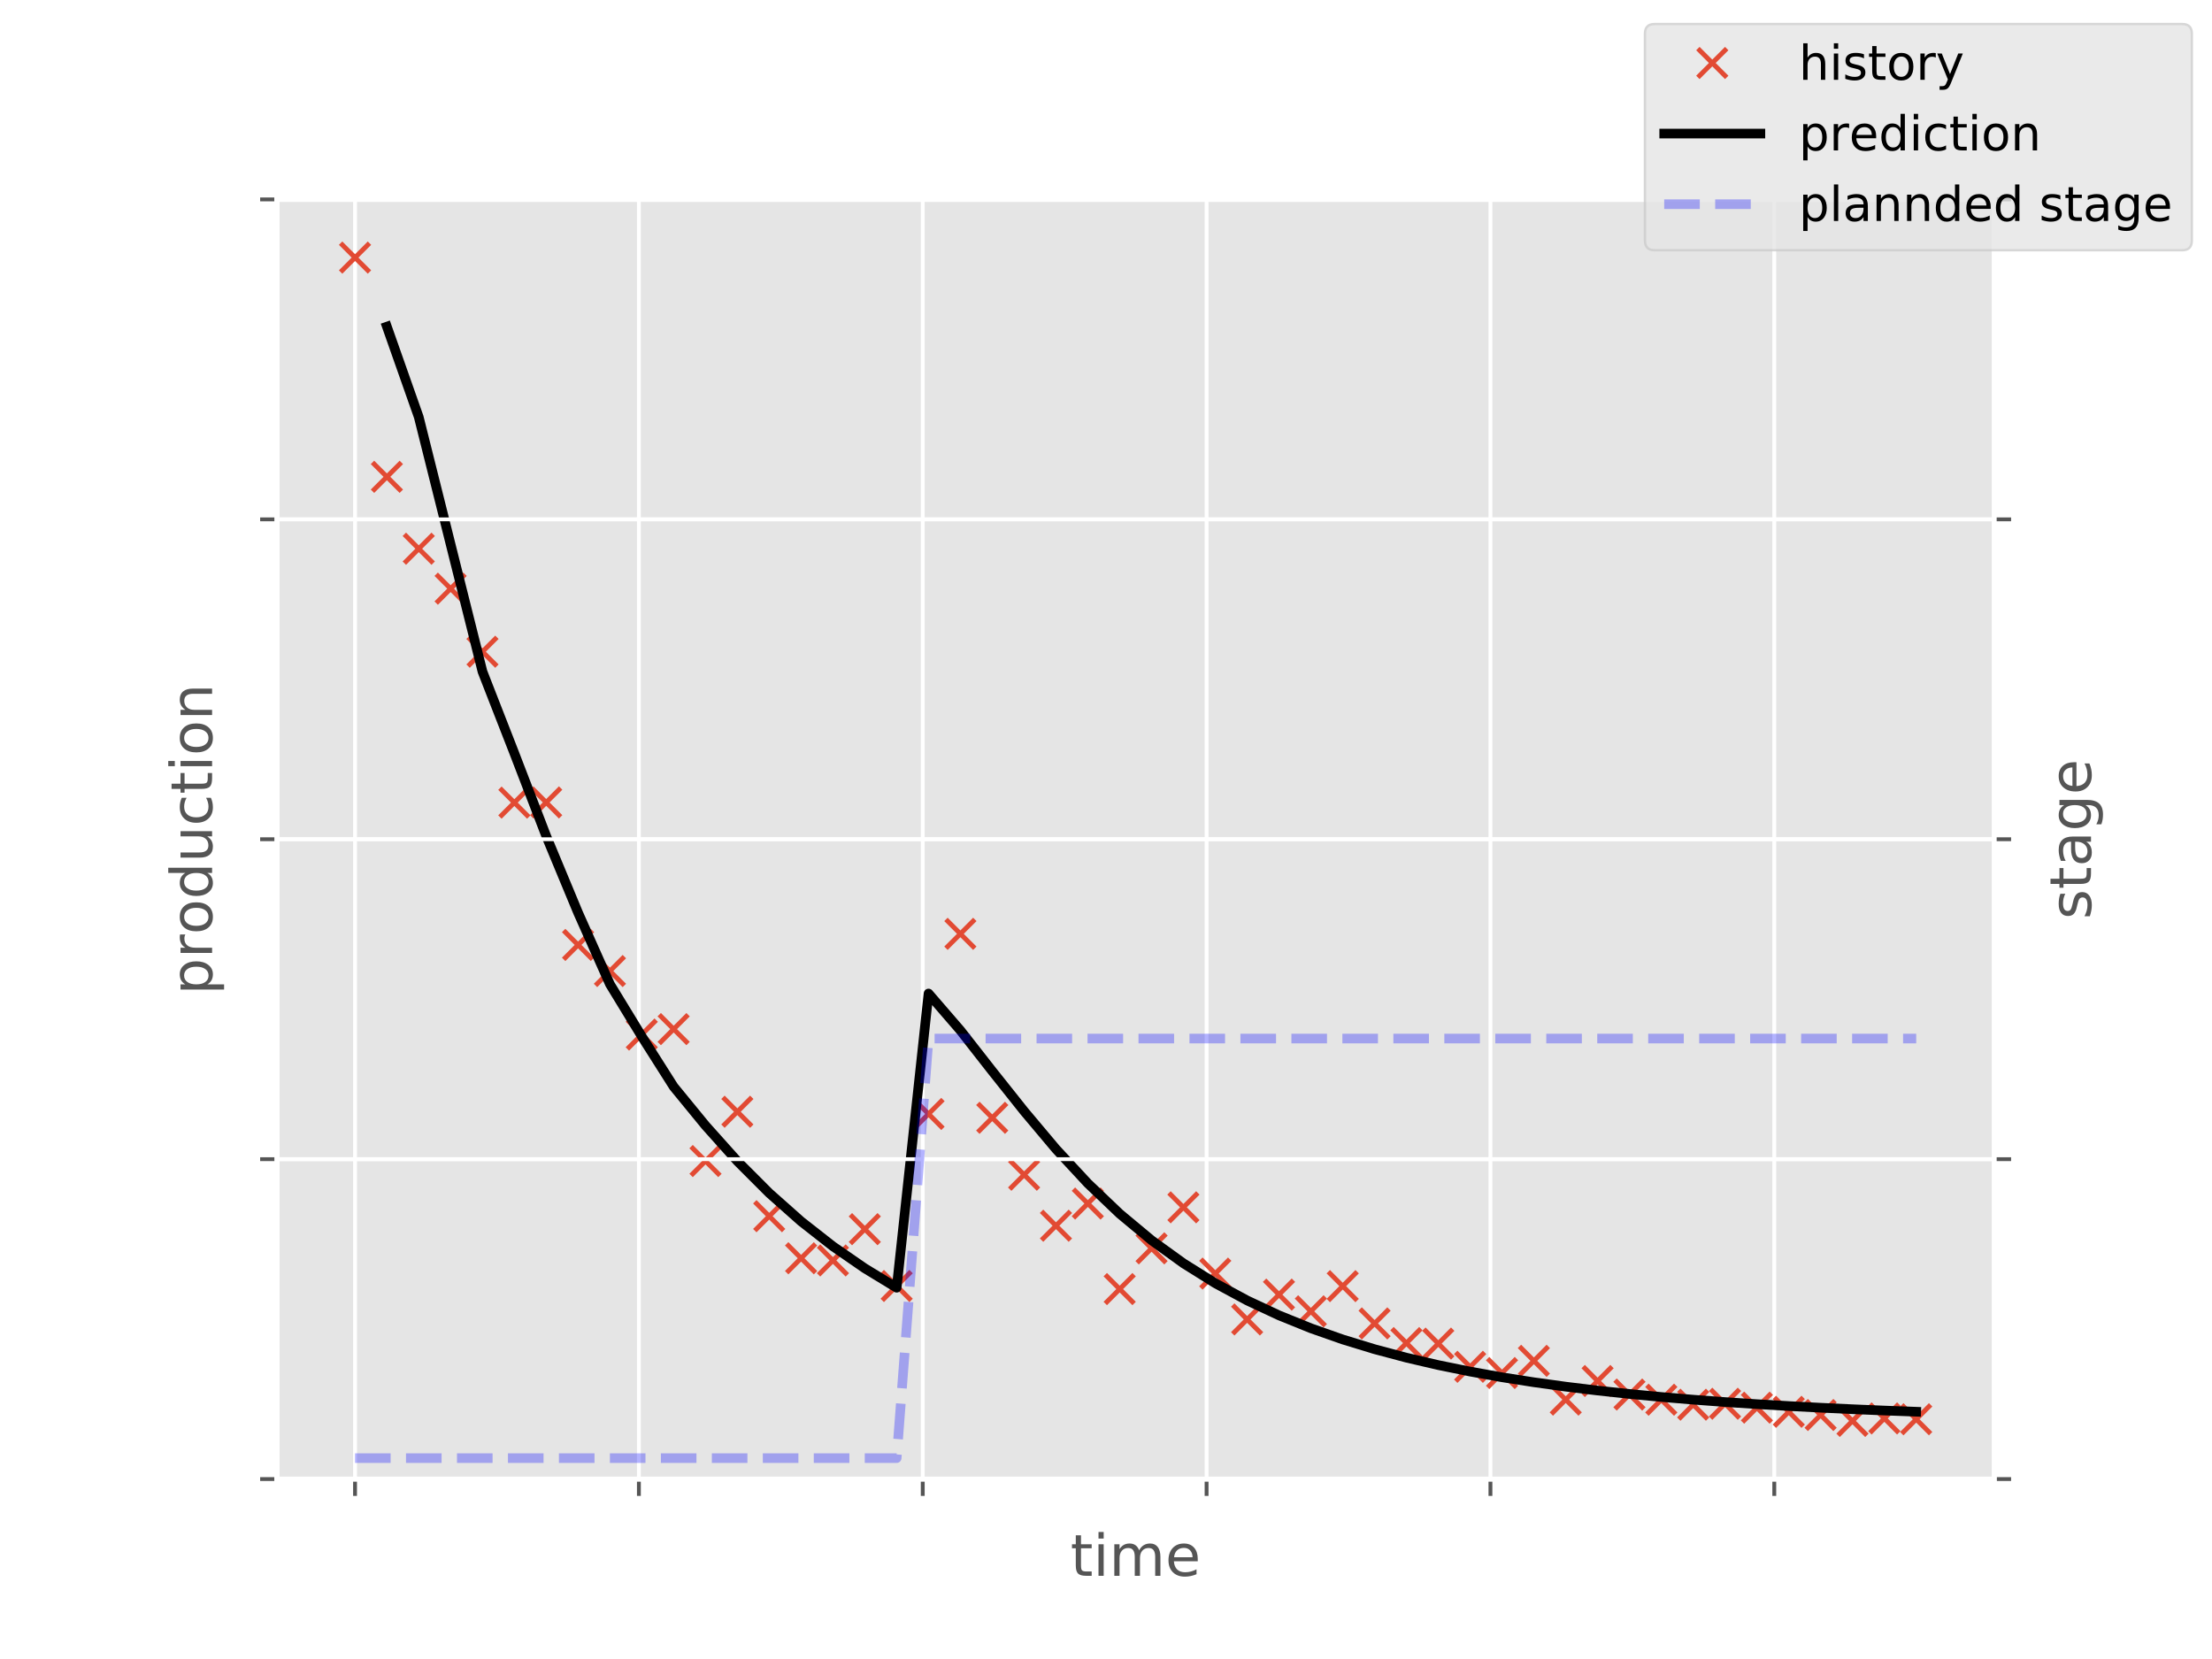
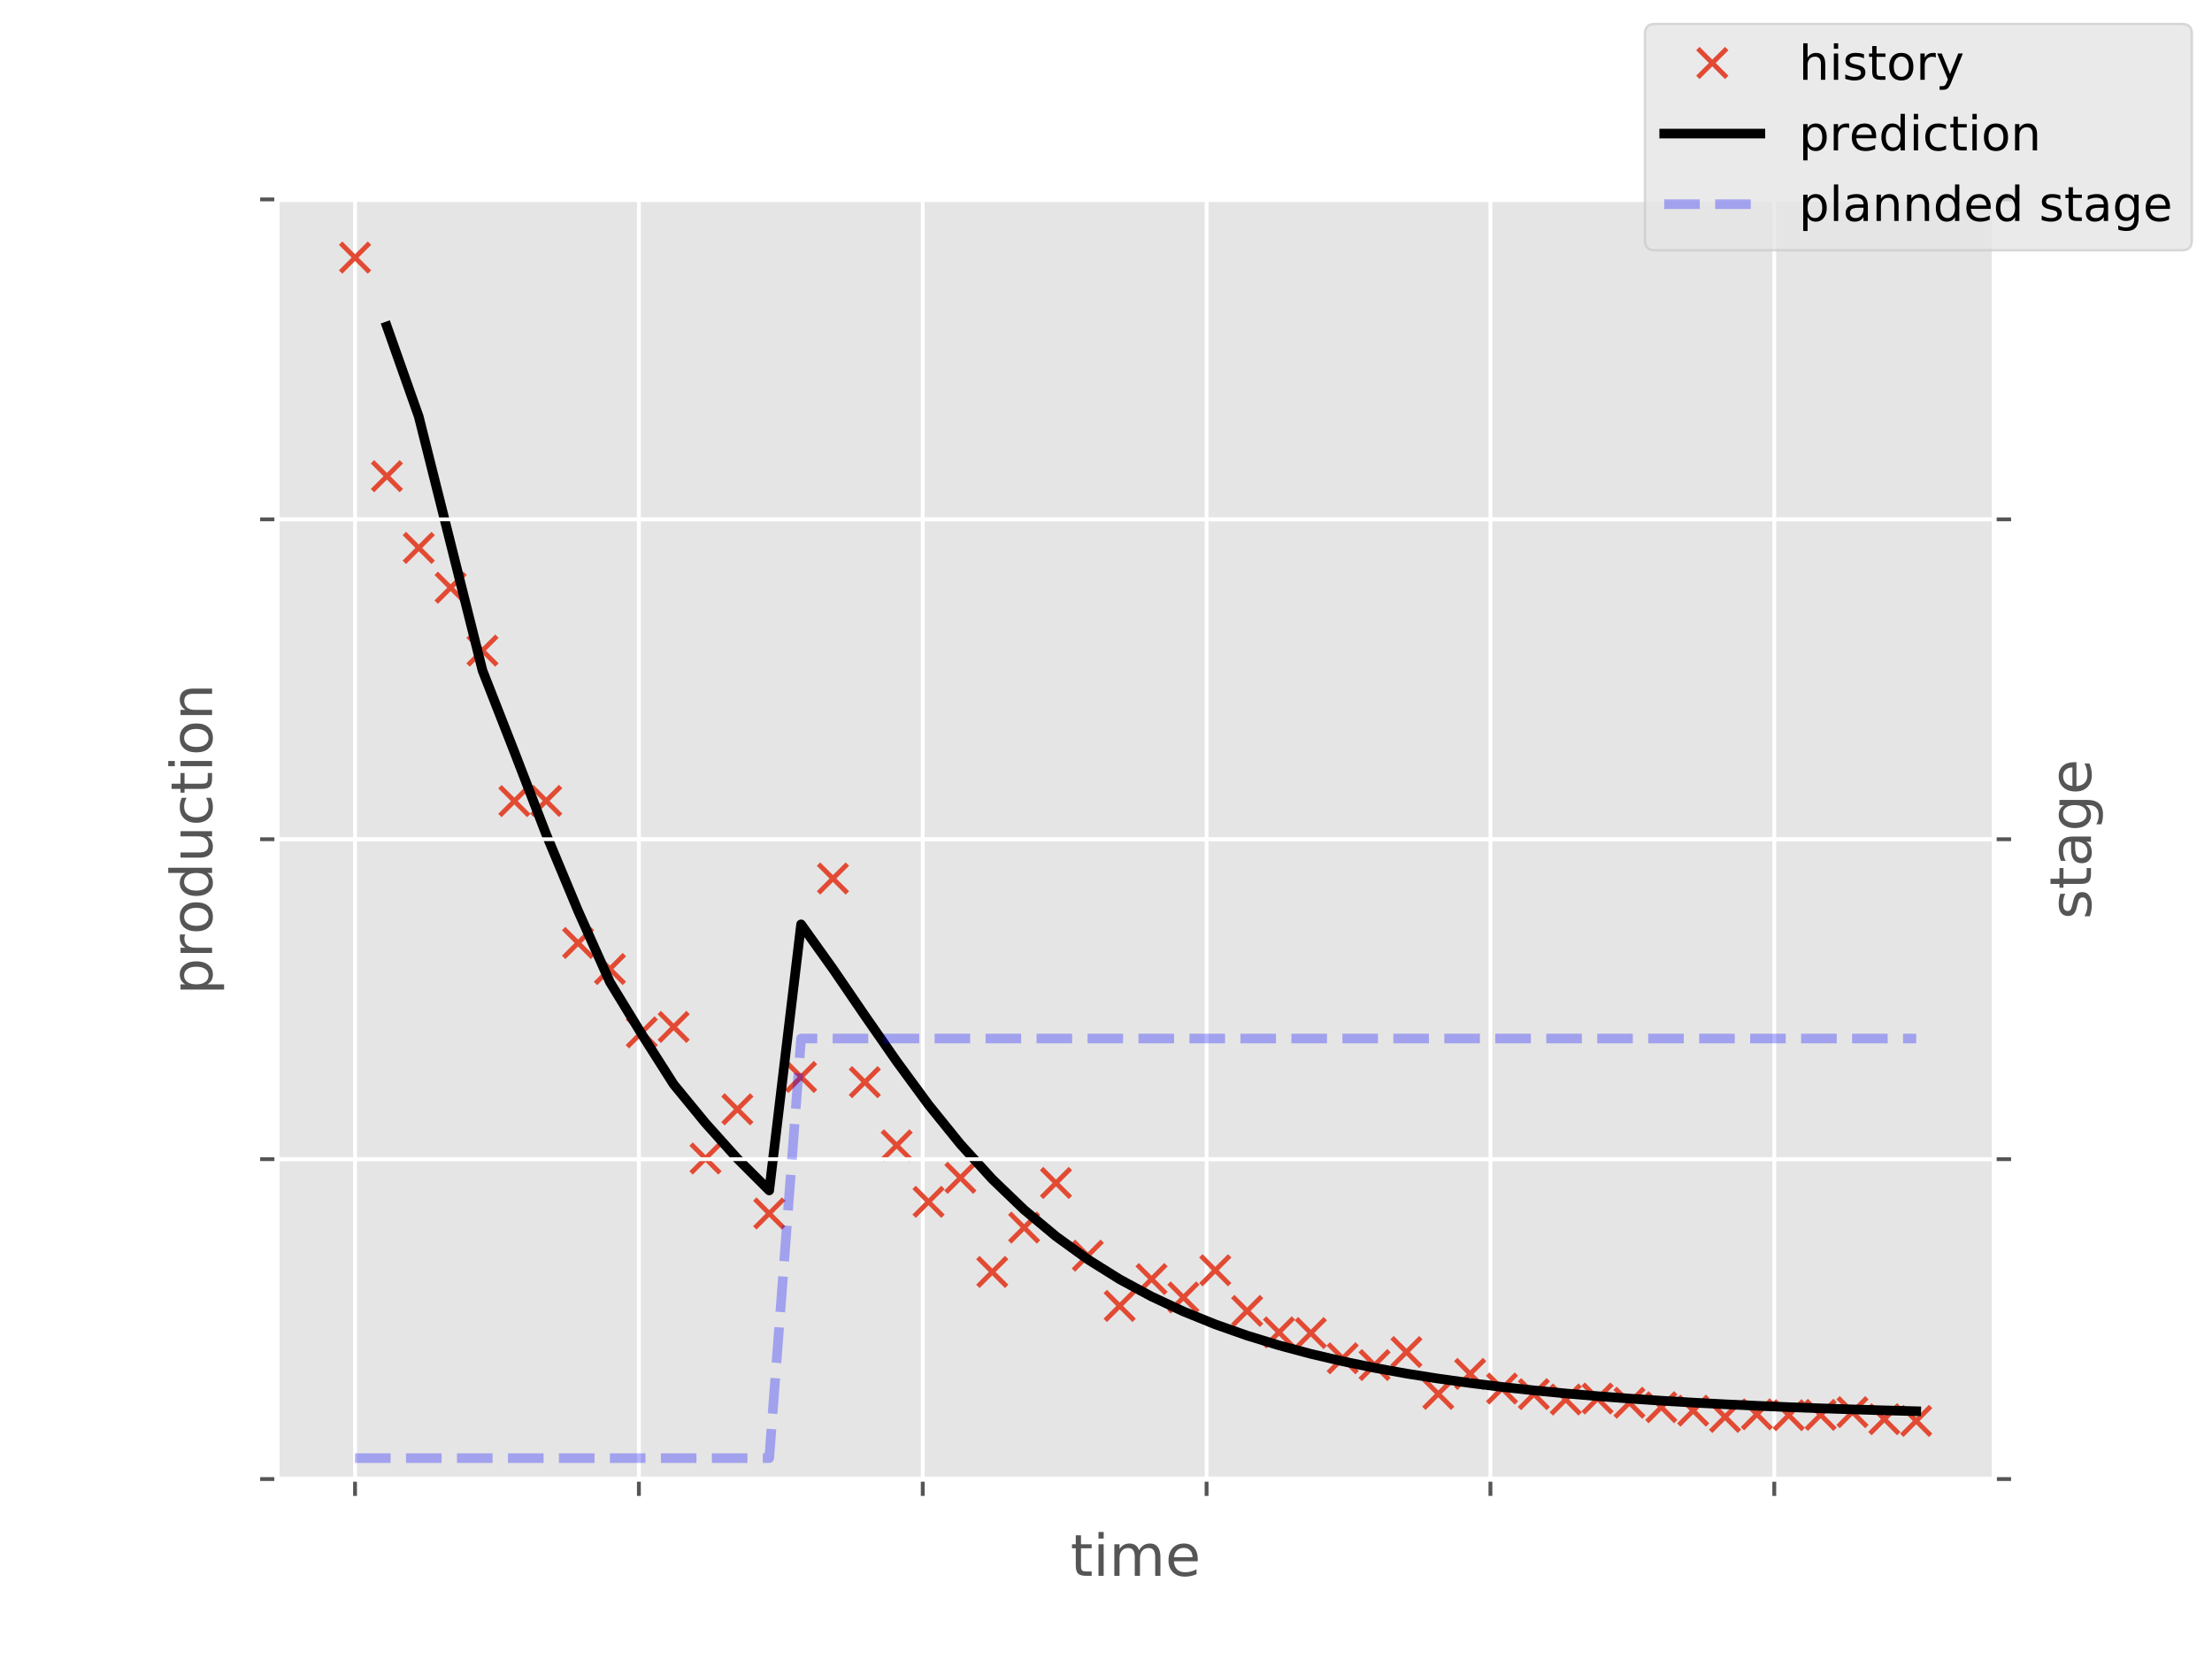
<svg xmlns="http://www.w3.org/2000/svg" xmlns:xlink="http://www.w3.org/1999/xlink" height="345pt" version="1.1" viewBox="0 0 460 345" width="460pt">
  <defs>
    <style type="text/css">
*{stroke-linecap:butt;stroke-linejoin:round;}
  </style>
  </defs>
  <g id="figure_1">
    <g id="patch_1">
      <path d="M 0 345.6  L 460.8 345.6  L 460.8 0  L 0 0  z " style="fill:#ffffff;" />
    </g>
    <g id="axes_1">
      <g id="patch_2">
        <path d="M 57.6 307.584  L 414.72 307.584  L 414.72 41.472  L 57.6 41.472  z " style="fill:#e5e5e5;" />
      </g>
      <g id="matplotlib.axis_1">
        <g id="xtick_1">
          <g id="line2d_1">
-             <path clip-path="url(#p3af165e97b)" d="M 73.833 307.584  L 73.833 41.472  " style="fill:none;stroke:#ffffff;stroke-linecap:square;stroke-width:0.8;" />
+             <path clip-path="url(#pa9c513e4ab)" d="M 73.833 307.584  L 73.833 41.472  " style="fill:none;stroke:#ffffff;stroke-linecap:square;stroke-width:0.8;" />
          </g>
          <g id="line2d_2">
            <defs>
-               <path d="M 0 0  L 0 3.5  " id="mc8f843afd8" style="stroke:#555555;stroke-width:0.8;" />
+               <path d="M 0 0  L 0 3.5  " id="ma7ef37db8f" style="stroke:#555555;stroke-width:0.8;" />
            </defs>
            <g>
-               <use style="fill:#555555;stroke:#555555;stroke-width:0.8;" x="73.833" xlink:href="#mc8f843afd8" y="307.584" />
+               <use style="fill:#555555;stroke:#555555;stroke-width:0.8;" x="73.833" xlink:href="#ma7ef37db8f" y="307.584" />
            </g>
          </g>
        </g>
        <g id="xtick_2">
          <g id="line2d_3">
-             <path clip-path="url(#p3af165e97b)" d="M 132.861 307.584  L 132.861 41.472  " style="fill:none;stroke:#ffffff;stroke-linecap:square;stroke-width:0.8;" />
+             <path clip-path="url(#pa9c513e4ab)" d="M 132.861 307.584  L 132.861 41.472  " style="fill:none;stroke:#ffffff;stroke-linecap:square;stroke-width:0.8;" />
          </g>
          <g id="line2d_4">
            <g>
-               <use style="fill:#555555;stroke:#555555;stroke-width:0.8;" x="132.861" xlink:href="#mc8f843afd8" y="307.584" />
+               <use style="fill:#555555;stroke:#555555;stroke-width:0.8;" x="132.861" xlink:href="#ma7ef37db8f" y="307.584" />
            </g>
          </g>
        </g>
        <g id="xtick_3">
          <g id="line2d_5">
-             <path clip-path="url(#p3af165e97b)" d="M 191.889 307.584  L 191.889 41.472  " style="fill:none;stroke:#ffffff;stroke-linecap:square;stroke-width:0.8;" />
+             <path clip-path="url(#pa9c513e4ab)" d="M 191.889 307.584  L 191.889 41.472  " style="fill:none;stroke:#ffffff;stroke-linecap:square;stroke-width:0.8;" />
          </g>
          <g id="line2d_6">
            <g>
-               <use style="fill:#555555;stroke:#555555;stroke-width:0.8;" x="191.889" xlink:href="#mc8f843afd8" y="307.584" />
+               <use style="fill:#555555;stroke:#555555;stroke-width:0.8;" x="191.889" xlink:href="#ma7ef37db8f" y="307.584" />
            </g>
          </g>
        </g>
        <g id="xtick_4">
          <g id="line2d_7">
-             <path clip-path="url(#p3af165e97b)" d="M 250.917 307.584  L 250.917 41.472  " style="fill:none;stroke:#ffffff;stroke-linecap:square;stroke-width:0.8;" />
+             <path clip-path="url(#pa9c513e4ab)" d="M 250.917 307.584  L 250.917 41.472  " style="fill:none;stroke:#ffffff;stroke-linecap:square;stroke-width:0.8;" />
          </g>
          <g id="line2d_8">
            <g>
-               <use style="fill:#555555;stroke:#555555;stroke-width:0.8;" x="250.917" xlink:href="#mc8f843afd8" y="307.584" />
+               <use style="fill:#555555;stroke:#555555;stroke-width:0.8;" x="250.917" xlink:href="#ma7ef37db8f" y="307.584" />
            </g>
          </g>
        </g>
        <g id="xtick_5">
          <g id="line2d_9">
-             <path clip-path="url(#p3af165e97b)" d="M 309.945 307.584  L 309.945 41.472  " style="fill:none;stroke:#ffffff;stroke-linecap:square;stroke-width:0.8;" />
+             <path clip-path="url(#pa9c513e4ab)" d="M 309.945 307.584  L 309.945 41.472  " style="fill:none;stroke:#ffffff;stroke-linecap:square;stroke-width:0.8;" />
          </g>
          <g id="line2d_10">
            <g>
-               <use style="fill:#555555;stroke:#555555;stroke-width:0.8;" x="309.945" xlink:href="#mc8f843afd8" y="307.584" />
+               <use style="fill:#555555;stroke:#555555;stroke-width:0.8;" x="309.945" xlink:href="#ma7ef37db8f" y="307.584" />
            </g>
          </g>
        </g>
        <g id="xtick_6">
          <g id="line2d_11">
-             <path clip-path="url(#p3af165e97b)" d="M 368.973 307.584  L 368.973 41.472  " style="fill:none;stroke:#ffffff;stroke-linecap:square;stroke-width:0.8;" />
+             <path clip-path="url(#pa9c513e4ab)" d="M 368.973 307.584  L 368.973 41.472  " style="fill:none;stroke:#ffffff;stroke-linecap:square;stroke-width:0.8;" />
          </g>
          <g id="line2d_12">
            <g>
-               <use style="fill:#555555;stroke:#555555;stroke-width:0.8;" x="368.973" xlink:href="#mc8f843afd8" y="307.584" />
+               <use style="fill:#555555;stroke:#555555;stroke-width:0.8;" x="368.973" xlink:href="#ma7ef37db8f" y="307.584" />
            </g>
          </g>
        </g>
        <g id="text_1">
          <defs>
            <path d="M 18.312 70.219  L 18.312 54.688  L 36.812 54.688  L 36.812 47.703  L 18.312 47.703  L 18.312 18.016  Q 18.312 11.328 20.141 9.422  Q 21.969 7.516 27.594 7.516  L 36.812 7.516  L 36.812 0  L 27.594 0  Q 17.188 0 13.234 3.875  Q 9.281 7.766 9.281 18.016  L 9.281 47.703  L 2.688 47.703  L 2.688 54.688  L 9.281 54.688  L 9.281 70.219  z " id="DejaVuSans-74" />
            <path d="M 9.422 54.688  L 18.406 54.688  L 18.406 0  L 9.422 0  z M 9.422 75.984  L 18.406 75.984  L 18.406 64.594  L 9.422 64.594  z " id="DejaVuSans-69" />
            <path d="M 52 44.188  Q 55.375 50.25 60.062 53.125  Q 64.75 56 71.094 56  Q 79.641 56 84.281 50.016  Q 88.922 44.047 88.922 33.016  L 88.922 0  L 79.891 0  L 79.891 32.719  Q 79.891 40.578 77.094 44.375  Q 74.312 48.188 68.609 48.188  Q 61.625 48.188 57.562 43.547  Q 53.516 38.922 53.516 30.906  L 53.516 0  L 44.484 0  L 44.484 32.719  Q 44.484 40.625 41.703 44.406  Q 38.922 48.188 33.109 48.188  Q 26.219 48.188 22.156 43.531  Q 18.109 38.875 18.109 30.906  L 18.109 0  L 9.078 0  L 9.078 54.688  L 18.109 54.688  L 18.109 46.188  Q 21.188 51.219 25.484 53.609  Q 29.781 56 35.688 56  Q 41.656 56 45.828 52.969  Q 50 49.953 52 44.188  z " id="DejaVuSans-6d" />
            <path d="M 56.203 29.594  L 56.203 25.203  L 14.891 25.203  Q 15.484 15.922 20.484 11.062  Q 25.484 6.203 34.422 6.203  Q 39.594 6.203 44.453 7.469  Q 49.312 8.734 54.109 11.281  L 54.109 2.781  Q 49.266 0.734 44.188 -0.344  Q 39.109 -1.422 33.891 -1.422  Q 20.797 -1.422 13.156 6.188  Q 5.516 13.812 5.516 26.812  Q 5.516 40.234 12.766 48.109  Q 20.016 56 32.328 56  Q 43.359 56 49.781 48.891  Q 56.203 41.797 56.203 29.594  z M 47.219 32.234  Q 47.125 39.594 43.094 43.984  Q 39.062 48.391 32.422 48.391  Q 24.906 48.391 20.391 44.141  Q 15.875 39.891 15.188 32.172  z " id="DejaVuSans-65" />
          </defs>
          <g style="fill:#555555;" transform="translate(222.6047 327.7021)scale(0.12 -0.12)">
            <use xlink:href="#DejaVuSans-74" />
            <use x="39.209" xlink:href="#DejaVuSans-69" />
            <use x="66.992" xlink:href="#DejaVuSans-6d" />
            <use x="164.404" xlink:href="#DejaVuSans-65" />
          </g>
        </g>
      </g>
      <g id="matplotlib.axis_2">
        <g id="ytick_1">
          <g id="line2d_13">
-             <path clip-path="url(#p3af165e97b)" d="M 57.6 307.584  L 414.72 307.584  " style="fill:none;stroke:#ffffff;stroke-linecap:square;stroke-width:0.8;" />
+             <path clip-path="url(#pa9c513e4ab)" d="M 57.6 307.584  L 414.72 307.584  " style="fill:none;stroke:#ffffff;stroke-linecap:square;stroke-width:0.8;" />
          </g>
          <g id="line2d_14">
            <defs>
-               <path d="M 0 0  L -3.5 0  " id="m4c957b5d29" style="stroke:#555555;stroke-width:0.8;" />
+               <path d="M 0 0  L -3.5 0  " id="mcf20a57363" style="stroke:#555555;stroke-width:0.8;" />
            </defs>
            <g>
-               <use style="fill:#555555;stroke:#555555;stroke-width:0.8;" x="57.6" xlink:href="#m4c957b5d29" y="307.584" />
+               <use style="fill:#555555;stroke:#555555;stroke-width:0.8;" x="57.6" xlink:href="#mcf20a57363" y="307.584" />
            </g>
          </g>
        </g>
        <g id="ytick_2">
          <g id="line2d_15">
-             <path clip-path="url(#p3af165e97b)" d="M 57.6 241.056  L 414.72 241.056  " style="fill:none;stroke:#ffffff;stroke-linecap:square;stroke-width:0.8;" />
+             <path clip-path="url(#pa9c513e4ab)" d="M 57.6 241.056  L 414.72 241.056  " style="fill:none;stroke:#ffffff;stroke-linecap:square;stroke-width:0.8;" />
          </g>
          <g id="line2d_16">
            <g>
-               <use style="fill:#555555;stroke:#555555;stroke-width:0.8;" x="57.6" xlink:href="#m4c957b5d29" y="241.056" />
+               <use style="fill:#555555;stroke:#555555;stroke-width:0.8;" x="57.6" xlink:href="#mcf20a57363" y="241.056" />
            </g>
          </g>
        </g>
        <g id="ytick_3">
          <g id="line2d_17">
-             <path clip-path="url(#p3af165e97b)" d="M 57.6 174.528  L 414.72 174.528  " style="fill:none;stroke:#ffffff;stroke-linecap:square;stroke-width:0.8;" />
+             <path clip-path="url(#pa9c513e4ab)" d="M 57.6 174.528  L 414.72 174.528  " style="fill:none;stroke:#ffffff;stroke-linecap:square;stroke-width:0.8;" />
          </g>
          <g id="line2d_18">
            <g>
-               <use style="fill:#555555;stroke:#555555;stroke-width:0.8;" x="57.6" xlink:href="#m4c957b5d29" y="174.528" />
+               <use style="fill:#555555;stroke:#555555;stroke-width:0.8;" x="57.6" xlink:href="#mcf20a57363" y="174.528" />
            </g>
          </g>
        </g>
        <g id="ytick_4">
          <g id="line2d_19">
-             <path clip-path="url(#p3af165e97b)" d="M 57.6 108  L 414.72 108  " style="fill:none;stroke:#ffffff;stroke-linecap:square;stroke-width:0.8;" />
+             <path clip-path="url(#pa9c513e4ab)" d="M 57.6 108  L 414.72 108  " style="fill:none;stroke:#ffffff;stroke-linecap:square;stroke-width:0.8;" />
          </g>
          <g id="line2d_20">
            <g>
-               <use style="fill:#555555;stroke:#555555;stroke-width:0.8;" x="57.6" xlink:href="#m4c957b5d29" y="108" />
+               <use style="fill:#555555;stroke:#555555;stroke-width:0.8;" x="57.6" xlink:href="#mcf20a57363" y="108" />
            </g>
          </g>
        </g>
        <g id="ytick_5">
          <g id="line2d_21">
-             <path clip-path="url(#p3af165e97b)" d="M 57.6 41.472  L 414.72 41.472  " style="fill:none;stroke:#ffffff;stroke-linecap:square;stroke-width:0.8;" />
+             <path clip-path="url(#pa9c513e4ab)" d="M 57.6 41.472  L 414.72 41.472  " style="fill:none;stroke:#ffffff;stroke-linecap:square;stroke-width:0.8;" />
          </g>
          <g id="line2d_22">
            <g>
-               <use style="fill:#555555;stroke:#555555;stroke-width:0.8;" x="57.6" xlink:href="#m4c957b5d29" y="41.472" />
+               <use style="fill:#555555;stroke:#555555;stroke-width:0.8;" x="57.6" xlink:href="#mcf20a57363" y="41.472" />
            </g>
          </g>
        </g>
        <g id="text_2">
          <defs>
            <path d="M 18.109 8.203  L 18.109 -20.797  L 9.078 -20.797  L 9.078 54.688  L 18.109 54.688  L 18.109 46.391  Q 20.953 51.266 25.266 53.625  Q 29.594 56 35.594 56  Q 45.562 56 51.781 48.094  Q 58.016 40.188 58.016 27.297  Q 58.016 14.406 51.781 6.484  Q 45.562 -1.422 35.594 -1.422  Q 29.594 -1.422 25.266 0.953  Q 20.953 3.328 18.109 8.203  z M 48.688 27.297  Q 48.688 37.203 44.609 42.844  Q 40.531 48.484 33.406 48.484  Q 26.266 48.484 22.188 42.844  Q 18.109 37.203 18.109 27.297  Q 18.109 17.391 22.188 11.75  Q 26.266 6.109 33.406 6.109  Q 40.531 6.109 44.609 11.75  Q 48.688 17.391 48.688 27.297  z " id="DejaVuSans-70" />
            <path d="M 41.109 46.297  Q 39.594 47.172 37.812 47.578  Q 36.031 48 33.891 48  Q 26.266 48 22.188 43.047  Q 18.109 38.094 18.109 28.812  L 18.109 0  L 9.078 0  L 9.078 54.688  L 18.109 54.688  L 18.109 46.188  Q 20.953 51.172 25.484 53.578  Q 30.031 56 36.531 56  Q 37.453 56 38.578 55.875  Q 39.703 55.766 41.062 55.516  z " id="DejaVuSans-72" />
            <path d="M 30.609 48.391  Q 23.391 48.391 19.188 42.75  Q 14.984 37.109 14.984 27.297  Q 14.984 17.484 19.156 11.844  Q 23.344 6.203 30.609 6.203  Q 37.797 6.203 41.984 11.859  Q 46.188 17.531 46.188 27.297  Q 46.188 37.016 41.984 42.703  Q 37.797 48.391 30.609 48.391  z M 30.609 56  Q 42.328 56 49.016 48.375  Q 55.719 40.766 55.719 27.297  Q 55.719 13.875 49.016 6.219  Q 42.328 -1.422 30.609 -1.422  Q 18.844 -1.422 12.172 6.219  Q 5.516 13.875 5.516 27.297  Q 5.516 40.766 12.172 48.375  Q 18.844 56 30.609 56  z " id="DejaVuSans-6f" />
            <path d="M 45.406 46.391  L 45.406 75.984  L 54.391 75.984  L 54.391 0  L 45.406 0  L 45.406 8.203  Q 42.578 3.328 38.25 0.953  Q 33.938 -1.422 27.875 -1.422  Q 17.969 -1.422 11.734 6.484  Q 5.516 14.406 5.516 27.297  Q 5.516 40.188 11.734 48.094  Q 17.969 56 27.875 56  Q 33.938 56 38.25 53.625  Q 42.578 51.266 45.406 46.391  z M 14.797 27.297  Q 14.797 17.391 18.875 11.75  Q 22.953 6.109 30.078 6.109  Q 37.203 6.109 41.297 11.75  Q 45.406 17.391 45.406 27.297  Q 45.406 37.203 41.297 42.844  Q 37.203 48.484 30.078 48.484  Q 22.953 48.484 18.875 42.844  Q 14.797 37.203 14.797 27.297  z " id="DejaVuSans-64" />
            <path d="M 8.5 21.578  L 8.5 54.688  L 17.484 54.688  L 17.484 21.922  Q 17.484 14.156 20.5 10.266  Q 23.531 6.391 29.594 6.391  Q 36.859 6.391 41.078 11.031  Q 45.312 15.672 45.312 23.688  L 45.312 54.688  L 54.297 54.688  L 54.297 0  L 45.312 0  L 45.312 8.406  Q 42.047 3.422 37.719 1  Q 33.406 -1.422 27.688 -1.422  Q 18.266 -1.422 13.375 4.438  Q 8.5 10.297 8.5 21.578  z M 31.109 56  z " id="DejaVuSans-75" />
            <path d="M 48.781 52.594  L 48.781 44.188  Q 44.969 46.297 41.141 47.344  Q 37.312 48.391 33.406 48.391  Q 24.656 48.391 19.812 42.844  Q 14.984 37.312 14.984 27.297  Q 14.984 17.281 19.812 11.734  Q 24.656 6.203 33.406 6.203  Q 37.312 6.203 41.141 7.25  Q 44.969 8.297 48.781 10.406  L 48.781 2.094  Q 45.016 0.344 40.984 -0.531  Q 36.969 -1.422 32.422 -1.422  Q 20.062 -1.422 12.781 6.344  Q 5.516 14.109 5.516 27.297  Q 5.516 40.672 12.859 48.328  Q 20.219 56 33.016 56  Q 37.156 56 41.109 55.141  Q 45.062 54.297 48.781 52.594  z " id="DejaVuSans-63" />
            <path d="M 54.891 33.016  L 54.891 0  L 45.906 0  L 45.906 32.719  Q 45.906 40.484 42.875 44.328  Q 39.844 48.188 33.797 48.188  Q 26.516 48.188 22.312 43.547  Q 18.109 38.922 18.109 30.906  L 18.109 0  L 9.078 0  L 9.078 54.688  L 18.109 54.688  L 18.109 46.188  Q 21.344 51.125 25.703 53.562  Q 30.078 56 35.797 56  Q 45.219 56 50.047 50.172  Q 54.891 44.344 54.891 33.016  z " id="DejaVuSans-6e" />
          </defs>
          <g style="fill:#555555;" transform="translate(44.10437 206.8764)rotate(-90)scale(0.12 -0.12)">
            <use xlink:href="#DejaVuSans-70" />
            <use x="63.477" xlink:href="#DejaVuSans-72" />
            <use x="104.559" xlink:href="#DejaVuSans-6f" />
            <use x="165.74" xlink:href="#DejaVuSans-64" />
            <use x="229.217" xlink:href="#DejaVuSans-75" />
            <use x="292.596" xlink:href="#DejaVuSans-63" />
            <use x="347.576" xlink:href="#DejaVuSans-74" />
            <use x="386.785" xlink:href="#DejaVuSans-69" />
            <use x="414.568" xlink:href="#DejaVuSans-6f" />
            <use x="475.75" xlink:href="#DejaVuSans-6e" />
          </g>
        </g>
      </g>
      <g id="line2d_23">
        <defs>
-           <path d="M -3 3  L 3 -3  M -3 -3  L 3 3  " id="m1cc4c0fb70" style="stroke:#e24a33;" />
+           <path d="M -3 3  L 3 -3  M -3 -3  L 3 3  " id="m117c518451" style="stroke:#e24a33;" />
        </defs>
-         <g clip-path="url(#p3af165e97b)">
-           <use style="fill:#e24a33;stroke:#e24a33;" x="73.833" xlink:href="#m1cc4c0fb70" y="53.568" />
-           <use style="fill:#e24a33;stroke:#e24a33;" x="80.458" xlink:href="#m1cc4c0fb70" y="99.158" />
-           <use style="fill:#e24a33;stroke:#e24a33;" x="87.084" xlink:href="#m1cc4c0fb70" y="114.111" />
-           <use style="fill:#e24a33;stroke:#e24a33;" x="93.71" xlink:href="#m1cc4c0fb70" y="122.416" />
-           <use style="fill:#e24a33;stroke:#e24a33;" x="100.335" xlink:href="#m1cc4c0fb70" y="135.527" />
-           <use style="fill:#e24a33;stroke:#e24a33;" x="106.961" xlink:href="#m1cc4c0fb70" y="166.908" />
-           <use style="fill:#e24a33;stroke:#e24a33;" x="113.586" xlink:href="#m1cc4c0fb70" y="166.872" />
-           <use style="fill:#e24a33;stroke:#e24a33;" x="120.212" xlink:href="#m1cc4c0fb70" y="196.506" />
-           <use style="fill:#e24a33;stroke:#e24a33;" x="126.838" xlink:href="#m1cc4c0fb70" y="201.932" />
-           <use style="fill:#e24a33;stroke:#e24a33;" x="133.463" xlink:href="#m1cc4c0fb70" y="215.137" />
-           <use style="fill:#e24a33;stroke:#e24a33;" x="140.089" xlink:href="#m1cc4c0fb70" y="214.01" />
-           <use style="fill:#e24a33;stroke:#e24a33;" x="146.714" xlink:href="#m1cc4c0fb70" y="241.446" />
-           <use style="fill:#e24a33;stroke:#e24a33;" x="153.34" xlink:href="#m1cc4c0fb70" y="231.191" />
-           <use style="fill:#e24a33;stroke:#e24a33;" x="159.966" xlink:href="#m1cc4c0fb70" y="252.916" />
-           <use style="fill:#e24a33;stroke:#e24a33;" x="166.591" xlink:href="#m1cc4c0fb70" y="261.662" />
-           <use style="fill:#e24a33;stroke:#e24a33;" x="173.217" xlink:href="#m1cc4c0fb70" y="262.119" />
-           <use style="fill:#e24a33;stroke:#e24a33;" x="179.842" xlink:href="#m1cc4c0fb70" y="255.614" />
-           <use style="fill:#e24a33;stroke:#e24a33;" x="186.468" xlink:href="#m1cc4c0fb70" y="267.431" />
-           <use style="fill:#e24a33;stroke:#e24a33;" x="193.094" xlink:href="#m1cc4c0fb70" y="231.651" />
-           <use style="fill:#e24a33;stroke:#e24a33;" x="199.719" xlink:href="#m1cc4c0fb70" y="194.196" />
-           <use style="fill:#e24a33;stroke:#e24a33;" x="206.345" xlink:href="#m1cc4c0fb70" y="232.451" />
-           <use style="fill:#e24a33;stroke:#e24a33;" x="212.97" xlink:href="#m1cc4c0fb70" y="244.292" />
-           <use style="fill:#e24a33;stroke:#e24a33;" x="219.596" xlink:href="#m1cc4c0fb70" y="254.896" />
-           <use style="fill:#e24a33;stroke:#e24a33;" x="226.222" xlink:href="#m1cc4c0fb70" y="250.284" />
-           <use style="fill:#e24a33;stroke:#e24a33;" x="232.847" xlink:href="#m1cc4c0fb70" y="268.071" />
-           <use style="fill:#e24a33;stroke:#e24a33;" x="239.473" xlink:href="#m1cc4c0fb70" y="259.603" />
-           <use style="fill:#e24a33;stroke:#e24a33;" x="246.098" xlink:href="#m1cc4c0fb70" y="251.074" />
-           <use style="fill:#e24a33;stroke:#e24a33;" x="252.724" xlink:href="#m1cc4c0fb70" y="264.847" />
-           <use style="fill:#e24a33;stroke:#e24a33;" x="259.35" xlink:href="#m1cc4c0fb70" y="274.385" />
-           <use style="fill:#e24a33;stroke:#e24a33;" x="265.975" xlink:href="#m1cc4c0fb70" y="269.226" />
-           <use style="fill:#e24a33;stroke:#e24a33;" x="272.601" xlink:href="#m1cc4c0fb70" y="272.696" />
-           <use style="fill:#e24a33;stroke:#e24a33;" x="279.226" xlink:href="#m1cc4c0fb70" y="267.46" />
-           <use style="fill:#e24a33;stroke:#e24a33;" x="285.852" xlink:href="#m1cc4c0fb70" y="275.215" />
-           <use style="fill:#e24a33;stroke:#e24a33;" x="292.478" xlink:href="#m1cc4c0fb70" y="279.297" />
-           <use style="fill:#e24a33;stroke:#e24a33;" x="299.103" xlink:href="#m1cc4c0fb70" y="279.405" />
-           <use style="fill:#e24a33;stroke:#e24a33;" x="305.729" xlink:href="#m1cc4c0fb70" y="284.234" />
-           <use style="fill:#e24a33;stroke:#e24a33;" x="312.354" xlink:href="#m1cc4c0fb70" y="285.526" />
-           <use style="fill:#e24a33;stroke:#e24a33;" x="318.98" xlink:href="#m1cc4c0fb70" y="282.996" />
-           <use style="fill:#e24a33;stroke:#e24a33;" x="325.606" xlink:href="#m1cc4c0fb70" y="291.062" />
-           <use style="fill:#e24a33;stroke:#e24a33;" x="332.231" xlink:href="#m1cc4c0fb70" y="287.185" />
-           <use style="fill:#e24a33;stroke:#e24a33;" x="338.857" xlink:href="#m1cc4c0fb70" y="290.004" />
-           <use style="fill:#e24a33;stroke:#e24a33;" x="345.482" xlink:href="#m1cc4c0fb70" y="291.08" />
-           <use style="fill:#e24a33;stroke:#e24a33;" x="352.108" xlink:href="#m1cc4c0fb70" y="292.114" />
-           <use style="fill:#e24a33;stroke:#e24a33;" x="358.734" xlink:href="#m1cc4c0fb70" y="291.918" />
-           <use style="fill:#e24a33;stroke:#e24a33;" x="365.359" xlink:href="#m1cc4c0fb70" y="292.733" />
-           <use style="fill:#e24a33;stroke:#e24a33;" x="371.985" xlink:href="#m1cc4c0fb70" y="293.595" />
-           <use style="fill:#e24a33;stroke:#e24a33;" x="378.61" xlink:href="#m1cc4c0fb70" y="294.263" />
-           <use style="fill:#e24a33;stroke:#e24a33;" x="385.236" xlink:href="#m1cc4c0fb70" y="295.488" />
-           <use style="fill:#e24a33;stroke:#e24a33;" x="391.862" xlink:href="#m1cc4c0fb70" y="294.97" />
-           <use style="fill:#e24a33;stroke:#e24a33;" x="398.487" xlink:href="#m1cc4c0fb70" y="295.141" />
+         <g clip-path="url(#pa9c513e4ab)">
+           <use style="fill:#e24a33;stroke:#e24a33;" x="73.833" xlink:href="#m117c518451" y="53.568" />
+           <use style="fill:#e24a33;stroke:#e24a33;" x="80.458" xlink:href="#m117c518451" y="99.029" />
+           <use style="fill:#e24a33;stroke:#e24a33;" x="87.084" xlink:href="#m117c518451" y="113.94" />
+           <use style="fill:#e24a33;stroke:#e24a33;" x="93.71" xlink:href="#m117c518451" y="122.222" />
+           <use style="fill:#e24a33;stroke:#e24a33;" x="100.335" xlink:href="#m117c518451" y="135.295" />
+           <use style="fill:#e24a33;stroke:#e24a33;" x="106.961" xlink:href="#m117c518451" y="166.588" />
+           <use style="fill:#e24a33;stroke:#e24a33;" x="113.586" xlink:href="#m117c518451" y="166.552" />
+           <use style="fill:#e24a33;stroke:#e24a33;" x="120.212" xlink:href="#m117c518451" y="196.102" />
+           <use style="fill:#e24a33;stroke:#e24a33;" x="126.838" xlink:href="#m117c518451" y="201.513" />
+           <use style="fill:#e24a33;stroke:#e24a33;" x="133.463" xlink:href="#m117c518451" y="214.681" />
+           <use style="fill:#e24a33;stroke:#e24a33;" x="140.089" xlink:href="#m117c518451" y="213.557" />
+           <use style="fill:#e24a33;stroke:#e24a33;" x="146.714" xlink:href="#m117c518451" y="240.915" />
+           <use style="fill:#e24a33;stroke:#e24a33;" x="153.34" xlink:href="#m117c518451" y="230.689" />
+           <use style="fill:#e24a33;stroke:#e24a33;" x="159.966" xlink:href="#m117c518451" y="252.353" />
+           <use style="fill:#e24a33;stroke:#e24a33;" x="166.591" xlink:href="#m117c518451" y="223.96" />
+           <use style="fill:#e24a33;stroke:#e24a33;" x="173.217" xlink:href="#m117c518451" y="182.692" />
+           <use style="fill:#e24a33;stroke:#e24a33;" x="179.842" xlink:href="#m117c518451" y="225.044" />
+           <use style="fill:#e24a33;stroke:#e24a33;" x="186.468" xlink:href="#m117c518451" y="238.185" />
+           <use style="fill:#e24a33;stroke:#e24a33;" x="193.094" xlink:href="#m117c518451" y="249.93" />
+           <use style="fill:#e24a33;stroke:#e24a33;" x="199.719" xlink:href="#m117c518451" y="244.93" />
+           <use style="fill:#e24a33;stroke:#e24a33;" x="206.345" xlink:href="#m117c518451" y="264.512" />
+           <use style="fill:#e24a33;stroke:#e24a33;" x="212.97" xlink:href="#m117c518451" y="255.281" />
+           <use style="fill:#e24a33;stroke:#e24a33;" x="219.596" xlink:href="#m117c518451" y="246.009" />
+           <use style="fill:#e24a33;stroke:#e24a33;" x="226.222" xlink:href="#m117c518451" y="261.124" />
+           <use style="fill:#e24a33;stroke:#e24a33;" x="232.847" xlink:href="#m117c518451" y="271.577" />
+           <use style="fill:#e24a33;stroke:#e24a33;" x="239.473" xlink:href="#m117c518451" y="265.993" />
+           <use style="fill:#e24a33;stroke:#e24a33;" x="246.098" xlink:href="#m117c518451" y="269.811" />
+           <use style="fill:#e24a33;stroke:#e24a33;" x="252.724" xlink:href="#m117c518451" y="264.16" />
+           <use style="fill:#e24a33;stroke:#e24a33;" x="259.35" xlink:href="#m117c518451" y="272.618" />
+           <use style="fill:#e24a33;stroke:#e24a33;" x="265.975" xlink:href="#m117c518451" y="277.075" />
+           <use style="fill:#e24a33;stroke:#e24a33;" x="272.601" xlink:href="#m117c518451" y="277.218" />
+           <use style="fill:#e24a33;stroke:#e24a33;" x="279.226" xlink:href="#m117c518451" y="282.463" />
+           <use style="fill:#e24a33;stroke:#e24a33;" x="285.852" xlink:href="#m117c518451" y="283.876" />
+           <use style="fill:#e24a33;stroke:#e24a33;" x="292.478" xlink:href="#m117c518451" y="281.169" />
+           <use style="fill:#e24a33;stroke:#e24a33;" x="299.103" xlink:href="#m117c518451" y="289.869" />
+           <use style="fill:#e24a33;stroke:#e24a33;" x="305.729" xlink:href="#m117c518451" y="285.713" />
+           <use style="fill:#e24a33;stroke:#e24a33;" x="312.354" xlink:href="#m117c518451" y="288.754" />
+           <use style="fill:#e24a33;stroke:#e24a33;" x="318.98" xlink:href="#m117c518451" y="289.917" />
+           <use style="fill:#e24a33;stroke:#e24a33;" x="325.606" xlink:href="#m117c518451" y="291.034" />
+           <use style="fill:#e24a33;stroke:#e24a33;" x="332.231" xlink:href="#m117c518451" y="290.833" />
+           <use style="fill:#e24a33;stroke:#e24a33;" x="338.857" xlink:href="#m117c518451" y="291.71" />
+           <use style="fill:#e24a33;stroke:#e24a33;" x="345.482" xlink:href="#m117c518451" y="292.636" />
+           <use style="fill:#e24a33;stroke:#e24a33;" x="352.108" xlink:href="#m117c518451" y="293.353" />
+           <use style="fill:#e24a33;stroke:#e24a33;" x="358.734" xlink:href="#m117c518451" y="294.66" />
+           <use style="fill:#e24a33;stroke:#e24a33;" x="365.359" xlink:href="#m117c518451" y="294.114" />
+           <use style="fill:#e24a33;stroke:#e24a33;" x="371.985" xlink:href="#m117c518451" y="294.299" />
+           <use style="fill:#e24a33;stroke:#e24a33;" x="378.61" xlink:href="#m117c518451" y="294.234" />
+           <use style="fill:#e24a33;stroke:#e24a33;" x="385.236" xlink:href="#m117c518451" y="293.664" />
+           <use style="fill:#e24a33;stroke:#e24a33;" x="391.862" xlink:href="#m117c518451" y="295.129" />
+           <use style="fill:#e24a33;stroke:#e24a33;" x="398.487" xlink:href="#m117c518451" y="295.488" />
        </g>
      </g>
      <g id="line2d_24">
-         <path clip-path="url(#p3af165e97b)" d="M 80.458 67.924  L 87.084 86.727  L 93.71 113.202  L 100.335 139.666  L 106.961 156.638  L 113.586 173.853  L 120.212 189.794  L 126.838 204.664  L 133.463 215.533  L 140.089 225.98  L 146.714 234.069  L 153.34 241.475  L 159.966 248.107  L 166.591 253.989  L 173.217 259.181  L 179.842 263.757  L 186.468 267.788  L 193.094 206.607  L 199.719 214.279  L 206.345 222.745  L 212.97 231.068  L 219.596 238.95  L 226.222 246.089  L 232.847 252.405  L 239.473 257.923  L 246.098 262.712  L 252.724 266.857  L 259.35 270.439  L 265.975 273.537  L 272.601 276.221  L 279.226 278.549  L 285.852 280.574  L 292.478 282.338  L 299.103 283.879  L 305.729 285.227  L 312.354 286.41  L 318.98 287.449  L 325.606 288.364  L 332.231 289.171  L 338.857 289.883  L 345.482 290.513  L 352.108 291.072  L 358.734 291.567  L 365.359 292.006  L 371.985 292.397  L 378.61 292.745  L 385.236 293.054  L 391.862 293.331  L 398.487 293.577  " style="fill:none;stroke:#000000;stroke-linecap:square;stroke-width:2;" />
+         <path clip-path="url(#pa9c513e4ab)" d="M 80.458 67.883  L 87.084 86.634  L 93.71 113.034  L 100.335 139.423  L 106.961 156.347  L 113.586 173.514  L 120.212 189.409  L 126.838 204.237  L 133.463 215.076  L 140.089 225.493  L 146.714 233.559  L 153.34 240.944  L 159.966 247.558  L 166.591 192.225  L 173.217 201.493  L 179.842 211.192  L 186.468 220.719  L 193.094 229.741  L 199.719 237.935  L 206.345 245.206  L 212.97 251.574  L 219.596 257.108  L 226.222 261.899  L 232.847 266.042  L 239.473 269.623  L 246.098 272.723  L 252.724 275.41  L 259.35 277.743  L 265.975 279.774  L 272.601 281.546  L 279.226 283.094  L 285.852 284.451  L 292.478 285.641  L 299.103 286.688  L 305.729 287.61  L 312.354 288.424  L 318.98 289.142  L 325.606 289.778  L 332.231 290.342  L 338.857 290.842  L 345.482 291.286  L 352.108 291.68  L 358.734 292.031  L 365.359 292.344  L 371.985 292.623  L 378.61 292.872  L 385.236 293.094  L 391.862 293.293  L 398.487 293.47  " style="fill:none;stroke:#000000;stroke-linecap:square;stroke-width:2;" />
      </g>
      <g id="patch_3">
        <path d="M 57.6 307.584  L 57.6 41.472  " style="fill:none;stroke:#ffffff;stroke-linecap:square;stroke-linejoin:miter;" />
      </g>
      <g id="patch_4">
        <path d="M 414.72 307.584  L 414.72 41.472  " style="fill:none;stroke:#ffffff;stroke-linecap:square;stroke-linejoin:miter;" />
      </g>
      <g id="patch_5">
        <path d="M 57.6 307.584  L 414.72 307.584  " style="fill:none;stroke:#ffffff;stroke-linecap:square;stroke-linejoin:miter;" />
      </g>
      <g id="patch_6">
        <path d="M 57.6 41.472  L 414.72 41.472  " style="fill:none;stroke:#ffffff;stroke-linecap:square;stroke-linejoin:miter;" />
      </g>
    </g>
    <g id="axes_2">
      <g id="matplotlib.axis_3">
        <g id="ytick_6">
          <g id="line2d_25">
-             <path clip-path="url(#p3af165e97b)" d="M 57.6 307.584  L 414.72 307.584  " style="fill:none;stroke:#ffffff;stroke-linecap:square;stroke-width:0.8;" />
+             <path clip-path="url(#pa9c513e4ab)" d="M 57.6 307.584  L 414.72 307.584  " style="fill:none;stroke:#ffffff;stroke-linecap:square;stroke-width:0.8;" />
          </g>
          <g id="line2d_26">
            <defs>
-               <path d="M 0 0  L 3.5 0  " id="mef4298aaa3" style="stroke:#555555;stroke-width:0.8;" />
+               <path d="M 0 0  L 3.5 0  " id="mb764322c9d" style="stroke:#555555;stroke-width:0.8;" />
            </defs>
            <g>
-               <use style="fill:#555555;stroke:#555555;stroke-width:0.8;" x="414.72" xlink:href="#mef4298aaa3" y="307.584" />
+               <use style="fill:#555555;stroke:#555555;stroke-width:0.8;" x="414.72" xlink:href="#mb764322c9d" y="307.584" />
            </g>
          </g>
        </g>
        <g id="ytick_7">
          <g id="line2d_27">
-             <path clip-path="url(#p3af165e97b)" d="M 57.6 241.056  L 414.72 241.056  " style="fill:none;stroke:#ffffff;stroke-linecap:square;stroke-width:0.8;" />
+             <path clip-path="url(#pa9c513e4ab)" d="M 57.6 241.056  L 414.72 241.056  " style="fill:none;stroke:#ffffff;stroke-linecap:square;stroke-width:0.8;" />
          </g>
          <g id="line2d_28">
            <g>
-               <use style="fill:#555555;stroke:#555555;stroke-width:0.8;" x="414.72" xlink:href="#mef4298aaa3" y="241.056" />
+               <use style="fill:#555555;stroke:#555555;stroke-width:0.8;" x="414.72" xlink:href="#mb764322c9d" y="241.056" />
            </g>
          </g>
        </g>
        <g id="ytick_8">
          <g id="line2d_29">
-             <path clip-path="url(#p3af165e97b)" d="M 57.6 174.528  L 414.72 174.528  " style="fill:none;stroke:#ffffff;stroke-linecap:square;stroke-width:0.8;" />
+             <path clip-path="url(#pa9c513e4ab)" d="M 57.6 174.528  L 414.72 174.528  " style="fill:none;stroke:#ffffff;stroke-linecap:square;stroke-width:0.8;" />
          </g>
          <g id="line2d_30">
            <g>
-               <use style="fill:#555555;stroke:#555555;stroke-width:0.8;" x="414.72" xlink:href="#mef4298aaa3" y="174.528" />
+               <use style="fill:#555555;stroke:#555555;stroke-width:0.8;" x="414.72" xlink:href="#mb764322c9d" y="174.528" />
            </g>
          </g>
        </g>
        <g id="ytick_9">
          <g id="line2d_31">
-             <path clip-path="url(#p3af165e97b)" d="M 57.6 108  L 414.72 108  " style="fill:none;stroke:#ffffff;stroke-linecap:square;stroke-width:0.8;" />
+             <path clip-path="url(#pa9c513e4ab)" d="M 57.6 108  L 414.72 108  " style="fill:none;stroke:#ffffff;stroke-linecap:square;stroke-width:0.8;" />
          </g>
          <g id="line2d_32">
            <g>
-               <use style="fill:#555555;stroke:#555555;stroke-width:0.8;" x="414.72" xlink:href="#mef4298aaa3" y="108" />
+               <use style="fill:#555555;stroke:#555555;stroke-width:0.8;" x="414.72" xlink:href="#mb764322c9d" y="108" />
            </g>
          </g>
        </g>
        <g id="ytick_10">
          <g id="line2d_33">
-             <path clip-path="url(#p3af165e97b)" d="M 57.6 41.472  L 414.72 41.472  " style="fill:none;stroke:#ffffff;stroke-linecap:square;stroke-width:0.8;" />
+             <path clip-path="url(#pa9c513e4ab)" d="M 57.6 41.472  L 414.72 41.472  " style="fill:none;stroke:#ffffff;stroke-linecap:square;stroke-width:0.8;" />
          </g>
          <g id="line2d_34">
            <g>
-               <use style="fill:#555555;stroke:#555555;stroke-width:0.8;" x="414.72" xlink:href="#mef4298aaa3" y="41.472" />
+               <use style="fill:#555555;stroke:#555555;stroke-width:0.8;" x="414.72" xlink:href="#mb764322c9d" y="41.472" />
            </g>
          </g>
        </g>
        <g id="text_3">
          <defs>
            <path d="M 44.281 53.078  L 44.281 44.578  Q 40.484 46.531 36.375 47.5  Q 32.281 48.484 27.875 48.484  Q 21.188 48.484 17.844 46.438  Q 14.5 44.391 14.5 40.281  Q 14.5 37.156 16.891 35.375  Q 19.281 33.594 26.516 31.984  L 29.594 31.297  Q 39.156 29.25 43.188 25.516  Q 47.219 21.781 47.219 15.094  Q 47.219 7.469 41.188 3.016  Q 35.156 -1.422 24.609 -1.422  Q 20.219 -1.422 15.453 -0.562  Q 10.688 0.297 5.422 2  L 5.422 11.281  Q 10.406 8.688 15.234 7.391  Q 20.062 6.109 24.812 6.109  Q 31.156 6.109 34.562 8.281  Q 37.984 10.453 37.984 14.406  Q 37.984 18.062 35.516 20.016  Q 33.062 21.969 24.703 23.781  L 21.578 24.516  Q 13.234 26.266 9.516 29.906  Q 5.812 33.547 5.812 39.891  Q 5.812 47.609 11.281 51.797  Q 16.75 56 26.812 56  Q 31.781 56 36.172 55.266  Q 40.578 54.547 44.281 53.078  z " id="DejaVuSans-73" />
            <path d="M 34.281 27.484  Q 23.391 27.484 19.188 25  Q 14.984 22.516 14.984 16.5  Q 14.984 11.719 18.141 8.906  Q 21.297 6.109 26.703 6.109  Q 34.188 6.109 38.703 11.406  Q 43.219 16.703 43.219 25.484  L 43.219 27.484  z M 52.203 31.203  L 52.203 0  L 43.219 0  L 43.219 8.297  Q 40.141 3.328 35.547 0.953  Q 30.953 -1.422 24.312 -1.422  Q 15.922 -1.422 10.953 3.297  Q 6 8.016 6 15.922  Q 6 25.141 12.172 29.828  Q 18.359 34.516 30.609 34.516  L 43.219 34.516  L 43.219 35.406  Q 43.219 41.609 39.141 45  Q 35.062 48.391 27.688 48.391  Q 23 48.391 18.547 47.266  Q 14.109 46.141 10.016 43.891  L 10.016 52.203  Q 14.938 54.109 19.578 55.047  Q 24.219 56 28.609 56  Q 40.484 56 46.344 49.844  Q 52.203 43.703 52.203 31.203  z " id="DejaVuSans-61" />
            <path d="M 45.406 27.984  Q 45.406 37.75 41.375 43.109  Q 37.359 48.484 30.078 48.484  Q 22.859 48.484 18.828 43.109  Q 14.797 37.75 14.797 27.984  Q 14.797 18.266 18.828 12.891  Q 22.859 7.516 30.078 7.516  Q 37.359 7.516 41.375 12.891  Q 45.406 18.266 45.406 27.984  z M 54.391 6.781  Q 54.391 -7.172 48.188 -13.984  Q 42 -20.797 29.203 -20.797  Q 24.469 -20.797 20.266 -20.094  Q 16.062 -19.391 12.109 -17.922  L 12.109 -9.188  Q 16.062 -11.328 19.922 -12.344  Q 23.781 -13.375 27.781 -13.375  Q 36.625 -13.375 41.016 -8.766  Q 45.406 -4.156 45.406 5.172  L 45.406 9.625  Q 42.625 4.781 38.281 2.391  Q 33.938 0 27.875 0  Q 17.828 0 11.672 7.656  Q 5.516 15.328 5.516 27.984  Q 5.516 40.672 11.672 48.328  Q 17.828 56 27.875 56  Q 33.938 56 38.281 53.609  Q 42.625 51.219 45.406 46.391  L 45.406 54.688  L 54.391 54.688  z " id="DejaVuSans-67" />
          </defs>
          <g style="fill:#555555;" transform="translate(434.8381 191.1836)rotate(-90)scale(0.12 -0.12)">
            <use xlink:href="#DejaVuSans-73" />
            <use x="52.1" xlink:href="#DejaVuSans-74" />
            <use x="91.309" xlink:href="#DejaVuSans-61" />
            <use x="152.588" xlink:href="#DejaVuSans-67" />
            <use x="216.064" xlink:href="#DejaVuSans-65" />
          </g>
        </g>
      </g>
      <g id="line2d_35">
-         <path clip-path="url(#p3af165e97b)" d="M 73.833 303.222  L 80.458 303.222  L 87.084 303.222  L 93.71 303.222  L 100.335 303.222  L 106.961 303.222  L 113.586 303.222  L 120.212 303.222  L 126.838 303.222  L 133.463 303.222  L 140.089 303.222  L 146.714 303.222  L 153.34 303.222  L 159.966 303.222  L 166.591 303.222  L 173.217 303.222  L 179.842 303.222  L 186.468 303.222  L 193.094 215.972  L 199.719 215.972  L 206.345 215.972  L 212.97 215.972  L 219.596 215.972  L 226.222 215.972  L 232.847 215.972  L 239.473 215.972  L 246.098 215.972  L 252.724 215.972  L 259.35 215.972  L 265.975 215.972  L 272.601 215.972  L 279.226 215.972  L 285.852 215.972  L 292.478 215.972  L 299.103 215.972  L 305.729 215.972  L 312.354 215.972  L 318.98 215.972  L 325.606 215.972  L 332.231 215.972  L 338.857 215.972  L 345.482 215.972  L 352.108 215.972  L 358.734 215.972  L 365.359 215.972  L 371.985 215.972  L 378.61 215.972  L 385.236 215.972  L 391.862 215.972  L 398.487 215.972  " style="fill:none;opacity:0.3;stroke:#0000ff;stroke-dasharray:7.4,3.2;stroke-dashoffset:0;stroke-width:2;" />
+         <path clip-path="url(#pa9c513e4ab)" d="M 73.833 303.222  L 80.458 303.222  L 87.084 303.222  L 93.71 303.222  L 100.335 303.222  L 106.961 303.222  L 113.586 303.222  L 120.212 303.222  L 126.838 303.222  L 133.463 303.222  L 140.089 303.222  L 146.714 303.222  L 153.34 303.222  L 159.966 303.222  L 166.591 215.972  L 173.217 215.972  L 179.842 215.972  L 186.468 215.972  L 193.094 215.972  L 199.719 215.972  L 206.345 215.972  L 212.97 215.972  L 219.596 215.972  L 226.222 215.972  L 232.847 215.972  L 239.473 215.972  L 246.098 215.972  L 252.724 215.972  L 259.35 215.972  L 265.975 215.972  L 272.601 215.972  L 279.226 215.972  L 285.852 215.972  L 292.478 215.972  L 299.103 215.972  L 305.729 215.972  L 312.354 215.972  L 318.98 215.972  L 325.606 215.972  L 332.231 215.972  L 338.857 215.972  L 345.482 215.972  L 352.108 215.972  L 358.734 215.972  L 365.359 215.972  L 371.985 215.972  L 378.61 215.972  L 385.236 215.972  L 391.862 215.972  L 398.487 215.972  " style="fill:none;opacity:0.3;stroke:#0000ff;stroke-dasharray:7.4,3.2;stroke-dashoffset:0;stroke-width:2;" />
      </g>
      <g id="patch_7">
        <path d="M 57.6 307.584  L 57.6 41.472  " style="fill:none;stroke:#ffffff;stroke-linecap:square;stroke-linejoin:miter;" />
      </g>
      <g id="patch_8">
        <path d="M 414.72 307.584  L 414.72 41.472  " style="fill:none;stroke:#ffffff;stroke-linecap:square;stroke-linejoin:miter;" />
      </g>
      <g id="patch_9">
        <path d="M 57.6 307.584  L 414.72 307.584  " style="fill:none;stroke:#ffffff;stroke-linecap:square;stroke-linejoin:miter;" />
      </g>
      <g id="patch_10">
        <path d="M 57.6 41.472  L 414.72 41.472  " style="fill:none;stroke:#ffffff;stroke-linecap:square;stroke-linejoin:miter;" />
      </g>
    </g>
    <g id="legend_1">
      <g id="patch_11">
        <path d="M 344.083 52.034  L 453.8 52.034  Q 455.8 52.034 455.8 50.034  L 455.8 7  Q 455.8 5 453.8 5  L 344.083 5  Q 342.083 5 342.083 7  L 342.083 50.034  Q 342.083 52.034 344.083 52.034  z " style="fill:#e5e5e5;opacity:0.8;stroke:#cccccc;stroke-linejoin:miter;stroke-width:0.5;" />
      </g>
      <g id="line2d_36" />
      <g id="line2d_37">
        <g>
-           <use style="fill:#e24a33;stroke:#e24a33;" x="356.083" xlink:href="#m1cc4c0fb70" y="13.098" />
+           <use style="fill:#e24a33;stroke:#e24a33;" x="356.083" xlink:href="#m117c518451" y="13.098" />
        </g>
      </g>
      <g id="text_4">
        <defs>
          <path d="M 54.891 33.016  L 54.891 0  L 45.906 0  L 45.906 32.719  Q 45.906 40.484 42.875 44.328  Q 39.844 48.188 33.797 48.188  Q 26.516 48.188 22.312 43.547  Q 18.109 38.922 18.109 30.906  L 18.109 0  L 9.078 0  L 9.078 75.984  L 18.109 75.984  L 18.109 46.188  Q 21.344 51.125 25.703 53.562  Q 30.078 56 35.797 56  Q 45.219 56 50.047 50.172  Q 54.891 44.344 54.891 33.016  z " id="DejaVuSans-68" />
          <path d="M 32.172 -5.078  Q 28.375 -14.844 24.75 -17.812  Q 21.141 -20.797 15.094 -20.797  L 7.906 -20.797  L 7.906 -13.281  L 13.188 -13.281  Q 16.891 -13.281 18.938 -11.516  Q 21 -9.766 23.484 -3.219  L 25.094 0.875  L 2.984 54.688  L 12.5 54.688  L 29.594 11.922  L 46.688 54.688  L 56.203 54.688  z " id="DejaVuSans-79" />
        </defs>
        <g transform="translate(374.0828 16.59844)scale(0.1 -0.1)">
          <use xlink:href="#DejaVuSans-68" />
          <use x="63.379" xlink:href="#DejaVuSans-69" />
          <use x="91.162" xlink:href="#DejaVuSans-73" />
          <use x="143.262" xlink:href="#DejaVuSans-74" />
          <use x="182.471" xlink:href="#DejaVuSans-6f" />
          <use x="243.652" xlink:href="#DejaVuSans-72" />
          <use x="284.766" xlink:href="#DejaVuSans-79" />
        </g>
      </g>
      <g id="line2d_38">
        <path d="M 346.083 27.777  L 366.083 27.777  " style="fill:none;stroke:#000000;stroke-linecap:square;stroke-width:2;" />
      </g>
      <g id="line2d_39" />
      <g id="text_5">
        <g transform="translate(374.0828 31.27656)scale(0.1 -0.1)">
          <use xlink:href="#DejaVuSans-70" />
          <use x="63.477" xlink:href="#DejaVuSans-72" />
          <use x="104.559" xlink:href="#DejaVuSans-65" />
          <use x="166.082" xlink:href="#DejaVuSans-64" />
          <use x="229.559" xlink:href="#DejaVuSans-69" />
          <use x="257.342" xlink:href="#DejaVuSans-63" />
          <use x="312.322" xlink:href="#DejaVuSans-74" />
          <use x="351.531" xlink:href="#DejaVuSans-69" />
          <use x="379.314" xlink:href="#DejaVuSans-6f" />
          <use x="440.496" xlink:href="#DejaVuSans-6e" />
        </g>
      </g>
      <g id="line2d_40">
        <path d="M 346.083 42.455  L 366.083 42.455  " style="fill:none;opacity:0.3;stroke:#0000ff;stroke-dasharray:7.4,3.2;stroke-dashoffset:0;stroke-width:2;" />
      </g>
      <g id="line2d_41" />
      <g id="text_6">
        <defs>
          <path d="M 9.422 75.984  L 18.406 75.984  L 18.406 0  L 9.422 0  z " id="DejaVuSans-6c" />
          <path id="DejaVuSans-20" />
        </defs>
        <g transform="translate(374.0828 45.95469)scale(0.1 -0.1)">
          <use xlink:href="#DejaVuSans-70" />
          <use x="63.477" xlink:href="#DejaVuSans-6c" />
          <use x="91.26" xlink:href="#DejaVuSans-61" />
          <use x="152.539" xlink:href="#DejaVuSans-6e" />
          <use x="215.918" xlink:href="#DejaVuSans-6e" />
          <use x="279.297" xlink:href="#DejaVuSans-64" />
          <use x="342.773" xlink:href="#DejaVuSans-65" />
          <use x="404.297" xlink:href="#DejaVuSans-64" />
          <use x="467.773" xlink:href="#DejaVuSans-20" />
          <use x="499.561" xlink:href="#DejaVuSans-73" />
          <use x="551.66" xlink:href="#DejaVuSans-74" />
          <use x="590.869" xlink:href="#DejaVuSans-61" />
          <use x="652.148" xlink:href="#DejaVuSans-67" />
          <use x="715.625" xlink:href="#DejaVuSans-65" />
        </g>
      </g>
    </g>
  </g>
  <defs>
-     <clipPath id="p3af165e97b">
+     <clipPath id="pa9c513e4ab">
      <rect height="266.112" width="357.12" x="57.6" y="41.472" />
    </clipPath>
  </defs>
</svg>
